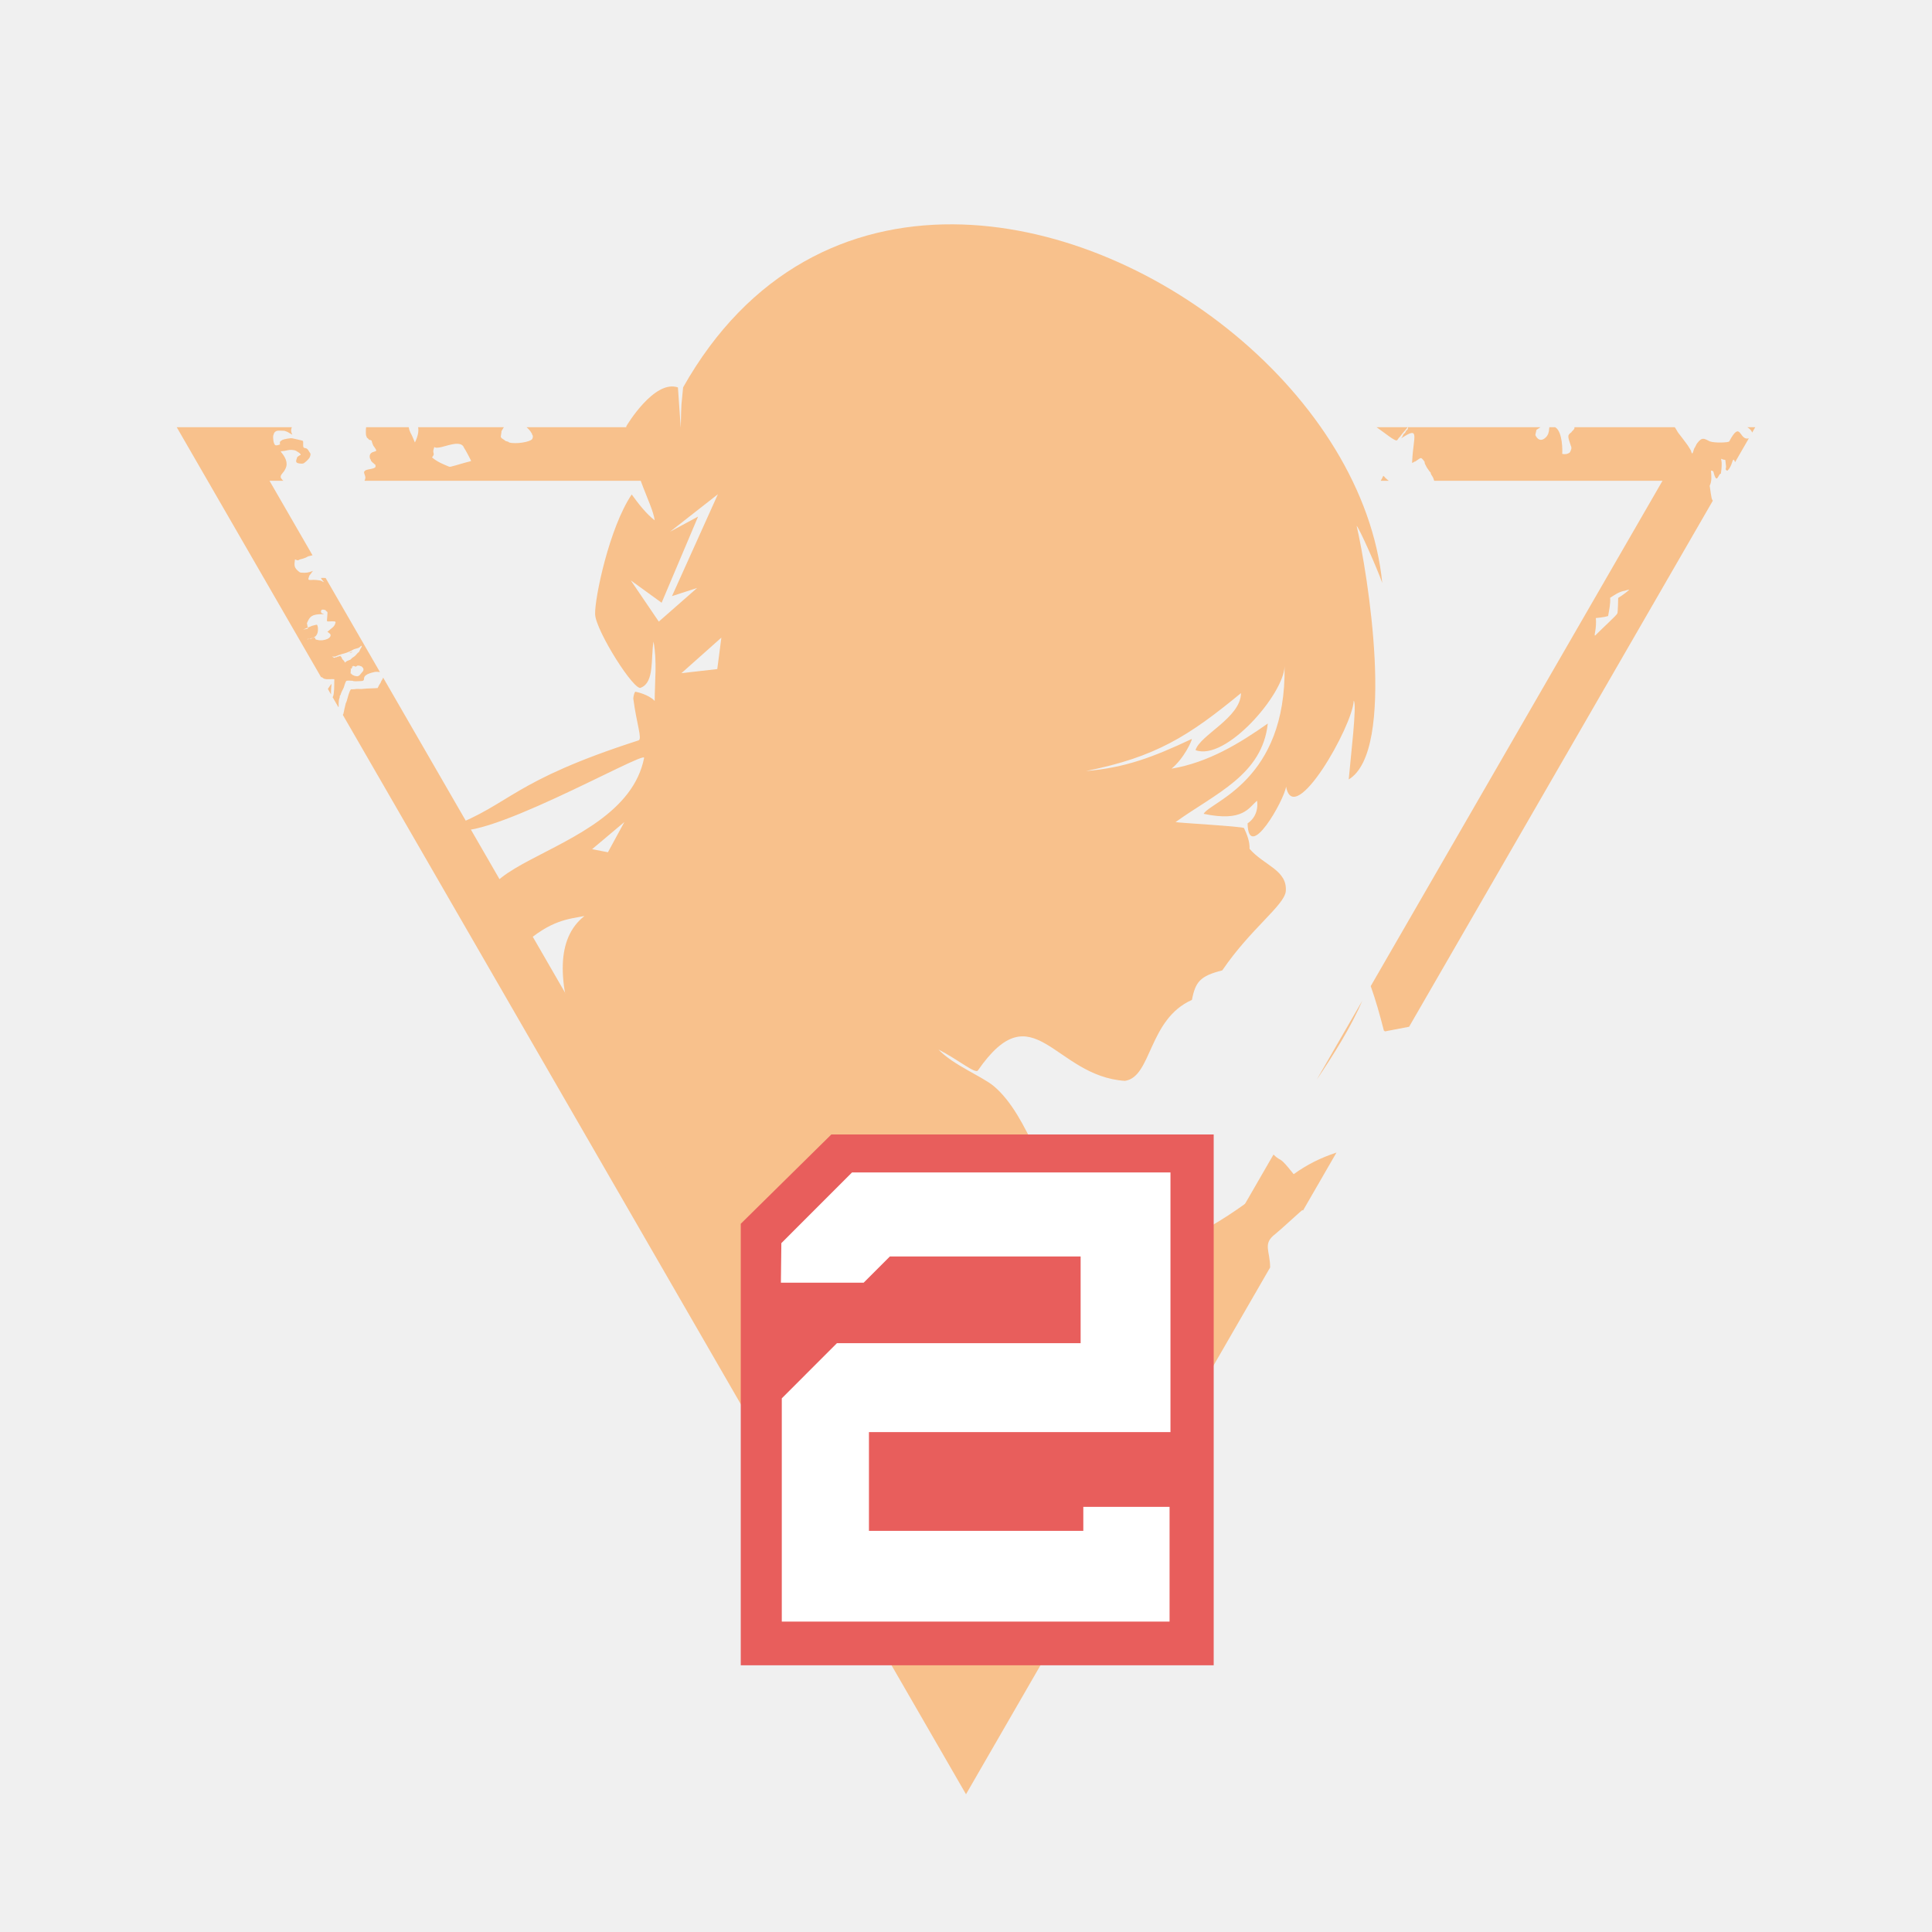
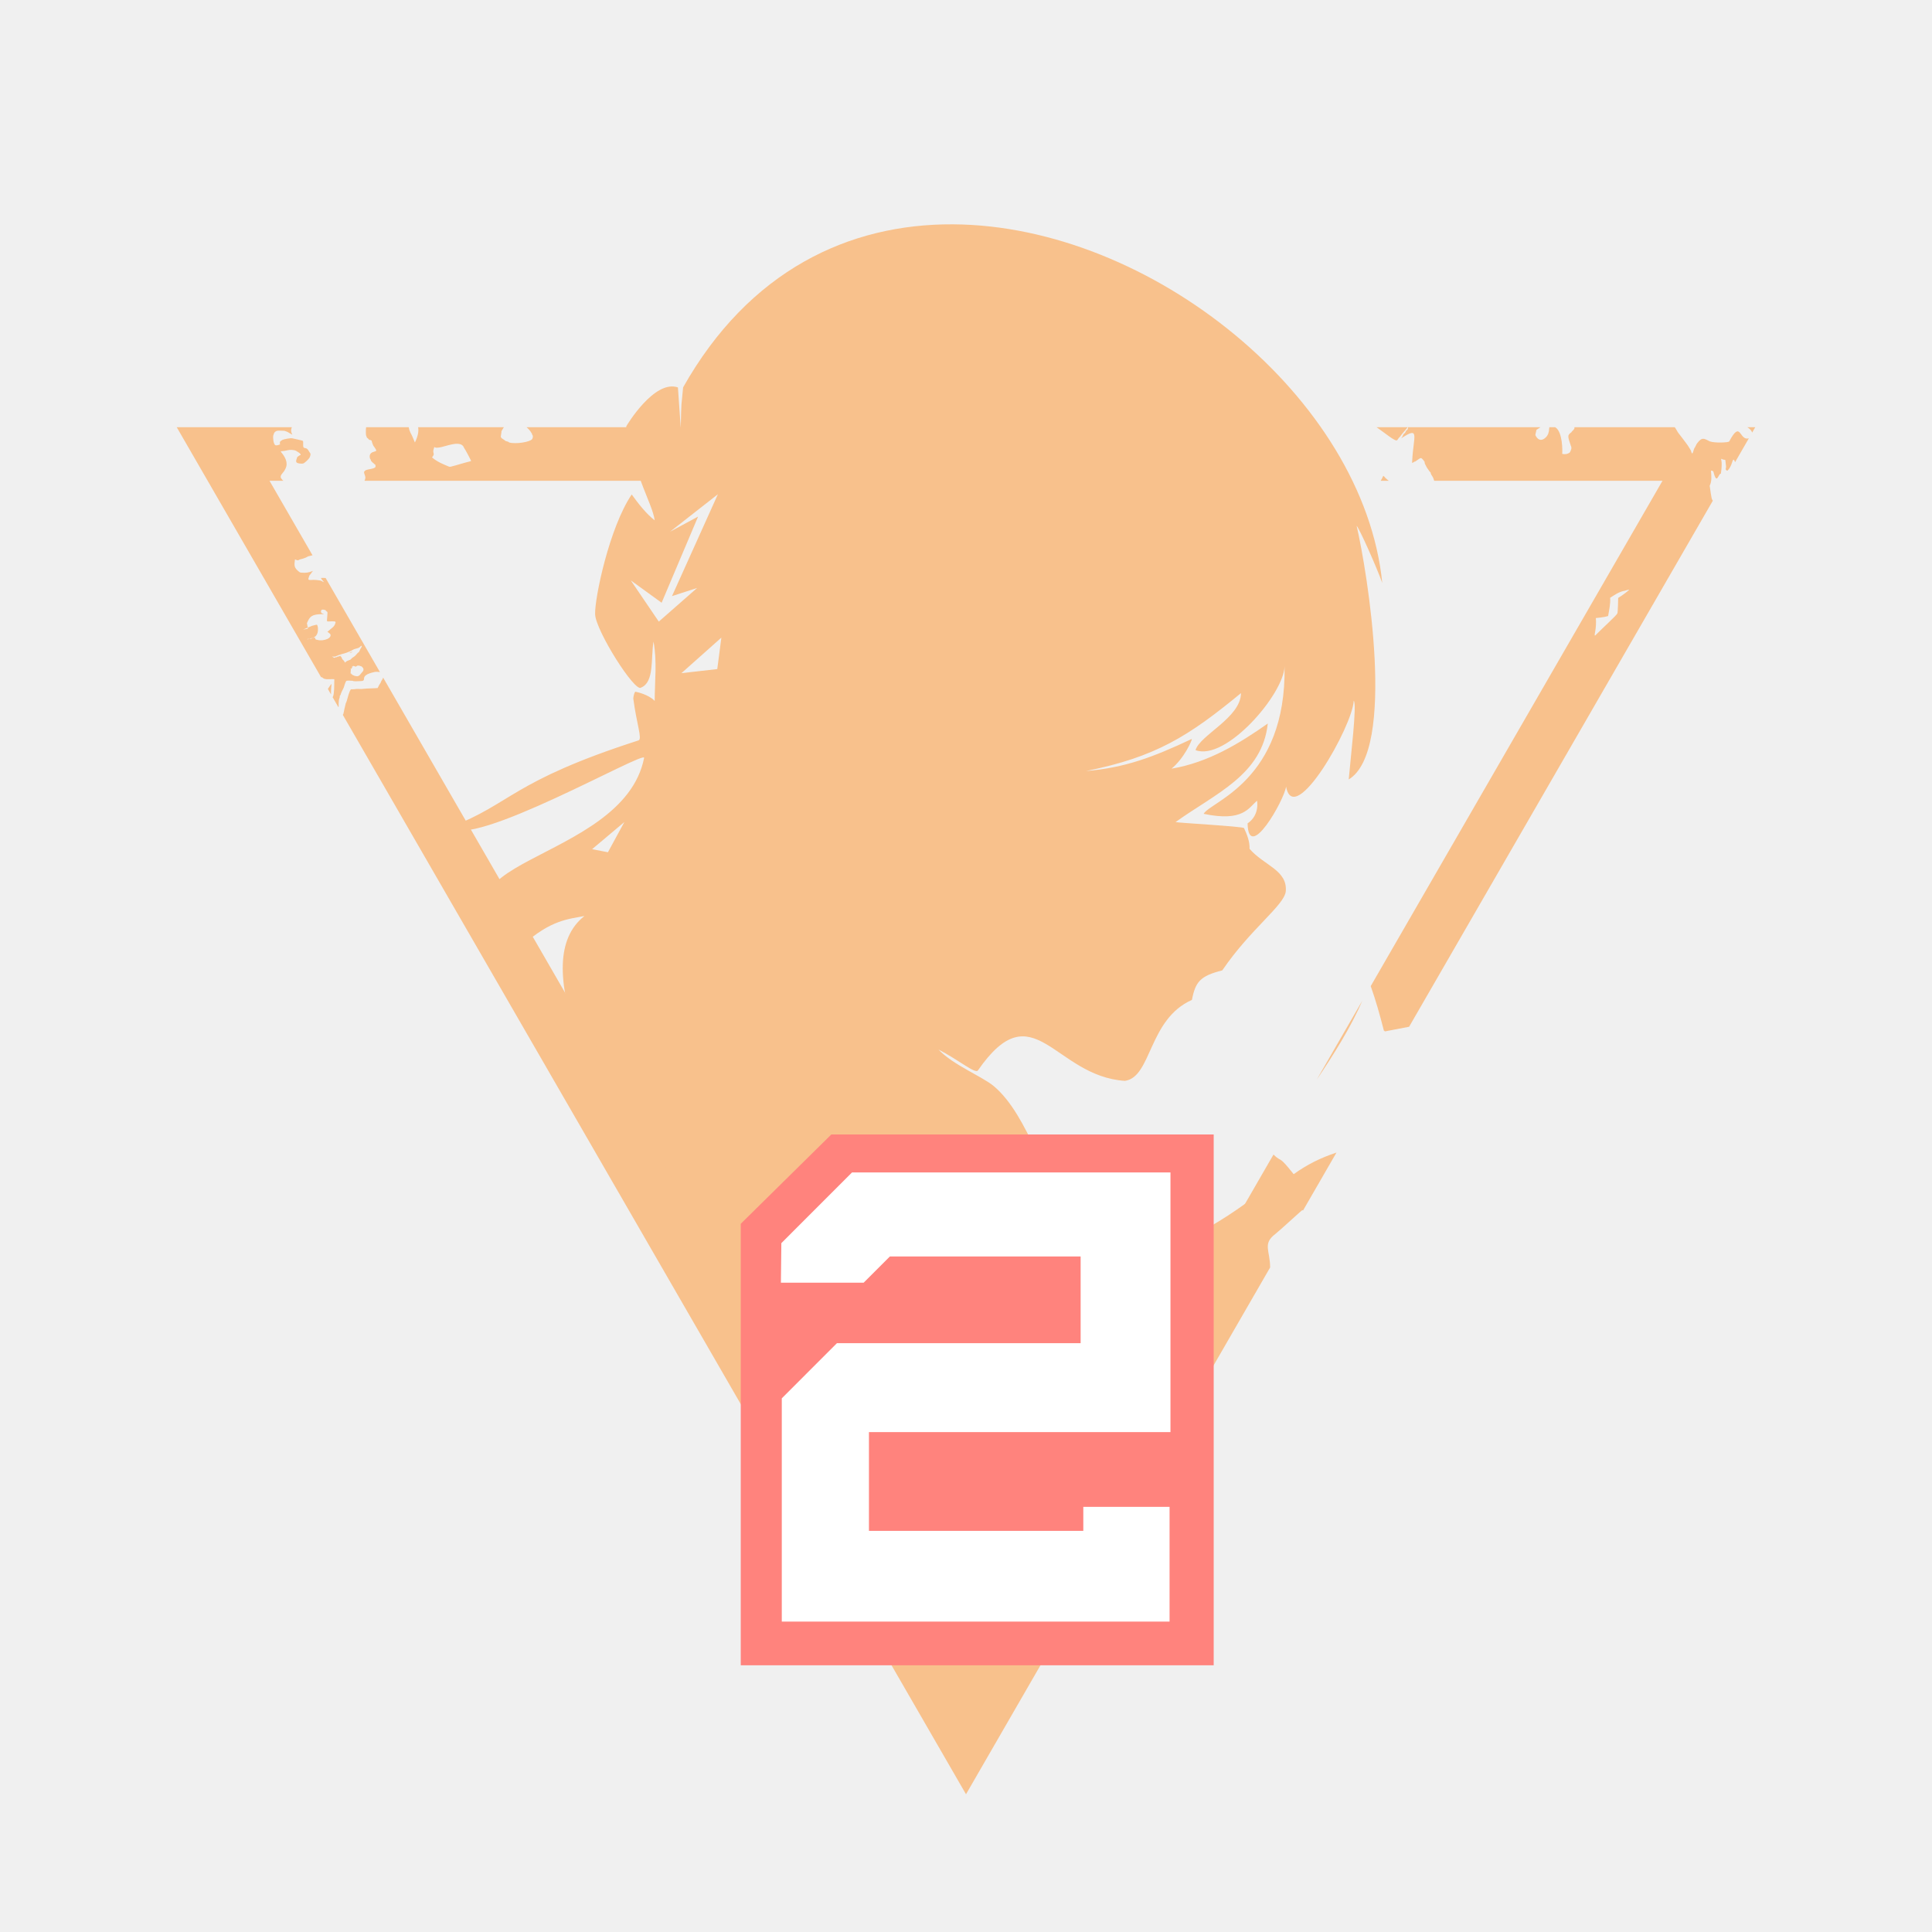
<svg xmlns="http://www.w3.org/2000/svg" viewBox="0 0 192 192" version="1.1" id="svg3" xml:space="preserve">
  <defs id="defs1" />
  <g id="g850" style="display:none">
    <rect class="a" x="20" y="20" width="152" height="152" rx="10" id="rect1" style="opacity:1;fill:none;stroke:#ffffff" />
    <circle class="a" cx="96" cy="96" r="88" id="circle1" style="opacity:1;fill:none;stroke:#ffffff" />
    <circle class="a" cx="96" cy="96" r="36.5" id="circle2" style="opacity:1;fill:none;stroke:#ffffff" />
    <rect class="a" x="32" y="8" width="128" height="176" rx="10" id="rect2" style="opacity:1;fill:none;stroke:#ffffff" />
    <rect class="a" x="8" y="32" width="176" height="128" rx="10" id="rect3" style="opacity:1;fill:none;stroke:#ffffff" />
  </g>
  <path id="path3" style="display:inline;opacity:1;fill:#f8c18c;fill-opacity:1;stroke:none;stroke-width:1;stroke-linecap:butt;stroke-linejoin:miter;stroke-dasharray:none;paint-order:stroke markers fill" d="m 94.699,22.293 c -10.323,-0.057 -20.253,4.579 -26.812,16.203 -0.184,2.114 -0.167,0.946 -0.234,4.035 -0.272,-4.007 -0.005,-0.028 -0.281,-4.029 -2.329,-0.812 -5.073,3.741 -5.143,3.881 0.93,5.291 2.6,7.64 2.834,9.328 -0.874,-0.676 -1.64,-1.689 -2.285,-2.572 -2.23,3.312 -3.679,10.272 -3.637,11.893 0.042,1.621 3.996,7.873 4.574,7.295 1.328,-0.532 0.951,-2.902 1.23,-4.57 0.371,1.973 0.119,3.975 0.117,5.902 -0.36,-0.413 -1.219,-0.786 -1.93,-0.918 -0.14,0.149 -0.202,0.635 -0.195,0.684 0.328,2.536 0.914,4.027 0.518,4.154 -12.658,4.082 -12.621,6.304 -18.693,8.611 1.927,2.338 19.41,-7.69 19.248,-6.869 -2.103,10.667 -24.145,10.203 -12.055,18.594 2.817,-2.521 4.548,-2.57 6.125,-2.883 -11.235,8.851 24.403,51.455 38.982,78.996 3.176,6 19.117,-33.779 28.677,-51.888 -21.181,16.486 -19.959,-4.255 -26.961,-10.188 -1.137,-0.964 -4.059,-2.107 -5.511,-3.65 1.962,1.008 3.664,2.444 3.914,2.082 5.524,-7.98 7.55,0.564 14.611,1.031 2.68,-0.379 2.316,-6.121 6.66,-8.045 0.35,-1.802 0.814,-2.377 3.018,-2.936 2.806,-4.13 6.191,-6.483 6.309,-7.865 0.178,-2.098 -2.193,-2.574 -3.6,-4.215 0.029,-0.743 -0.264,-1.444 -0.549,-2.061 -0.167,-0.167 -6.74,-0.531 -6.805,-0.596 3.958,-2.842 8.62,-4.68 9.166,-9.795 -2.754,1.94 -5.894,3.873 -9.564,4.488 1.257,-1.04 2.034,-2.804 2.018,-2.947 v -0.002 -0.002 h -0.002 v -0.002 h -0.002 -0.002 -0.002 -0.002 c -3.853,1.817 -6.641,2.863 -10.51,3.188 6.952,-1.397 10.199,-3.462 15.402,-7.744 -0.013,2.444 -4.092,4.172 -4.514,5.666 2.999,1.136 8.776,-5.56 8.846,-8.334 0.189,11.387 -7.367,13.433 -8.043,14.664 3.949,0.832 4.478,-0.621 5.312,-1.303 0.211,1.597 -0.945,2.248 -0.945,2.248 0.077,3.96 3.634,-2.273 3.826,-3.65 0.782,4.223 6.612,-5.988 6.723,-8.535 0.343,0.277 -0.305,5.602 -0.498,7.822 4.756,-2.856 1.85,-20.649 0.785,-25.209 0.284,0.284 2.009,4.158 2.549,5.686 C 135.541,39.613 114.406,22.402 94.699,22.293 Z m -23.355,26.824 -4.562,10.125 2.5,-0.812 -3.812,3.344 -2.781,-4.094 3.062,2.219 3.625,-8.562 -2.781,1.5 z m 0.344,14.25 -0.406,3.125 -3.562,0.406 z m -9.639,18.326 -1.635,3.004 -1.57,-0.309 z" />
  <path id="path2" style="baseline-shift:baseline;display:inline;overflow:visible;opacity:1;vector-effect:none;fill:#f8c18c;paint-order:stroke markers fill;enable-background:accumulate;stop-color:#000000;stop-opacity:1" d="M 9.634 43.825 L 25.482 71.272 C 25.478 71.238 25.477 71.212 25.48 71.201 L 25.48 71.199 L 25.482 71.199 L 25.482 71.197 L 25.484 71.197 L 25.484 71.195 L 25.486 71.195 L 25.488 71.195 L 25.49 71.195 C 25.533 71.2 25.668 71.323 25.688 71.335 C 25.812 71.409 25.925 71.418 26.067 71.438 C 26.14 71.448 26.825 71.416 26.89 71.436 L 26.892 71.436 L 26.894 71.438 L 26.897 71.44 L 26.897 71.442 C 26.91 71.485 26.894 71.7 26.894 71.714 C 26.894 72.053 26.896 73.055 26.757 73.333 C 26.744 73.359 26.73 73.383 26.714 73.406 L 27.34 74.492 C 27.341 74.485 27.341 74.478 27.342 74.47 L 27.345 74.468 L 27.347 74.468 L 27.349 74.468 L 27.351 74.468 L 27.353 74.468 L 27.355 74.468 L 27.357 74.47 C 27.358 74.471 27.363 74.472 27.364 74.472 L 27.366 74.472 L 27.368 74.472 L 27.37 74.472 L 27.373 74.472 L 27.375 74.472 L 27.377 74.47 C 27.378 74.469 27.377 74.076 27.377 74.057 C 27.377 73.879 27.408 73.615 27.48 73.471 C 27.513 73.405 27.481 73.298 27.515 73.23 C 27.529 73.201 27.569 73.19 27.584 73.161 C 27.602 73.124 27.605 73.063 27.618 73.023 C 27.653 72.92 27.715 72.815 27.756 72.713 C 27.8 72.602 27.894 72.471 27.928 72.368 C 27.966 72.255 28.123 71.668 28.238 71.61 C 28.304 71.577 28.833 71.603 28.893 71.61 C 28.929 71.615 28.96 71.639 28.996 71.645 C 29.227 71.683 29.485 71.645 29.72 71.645 C 30.699 71.645 29.391 71.071 31.305 70.646 C 31.452 70.613 31.709 70.625 31.899 70.654 L 25.945 60.341 C 25.927 60.342 25.911 60.343 25.895 60.343 C 25.821 60.343 25.501 60.323 25.452 60.341 L 25.449 60.341 L 25.449 60.343 L 25.447 60.343 L 25.445 60.345 L 25.445 60.347 L 25.445 60.35 C 25.445 60.35 25.443 60.353 25.443 60.354 C 25.447 60.424 25.667 60.69 25.762 60.793 L 25.76 60.793 L 25.757 60.791 C 25.725 60.775 25.686 60.773 25.654 60.757 C 25.546 60.703 25.473 60.64 25.344 60.619 C 25.113 60.58 24.854 60.55 24.62 60.55 C 24.508 60.55 24.16 60.606 24.069 60.515 L 24.067 60.513 C 24.036 60.468 24.097 60.298 24.103 60.274 C 24.157 60.06 24.203 60.022 24.345 59.861 C 24.42 59.774 24.466 59.661 24.551 59.585 C 24.561 59.576 24.571 59.567 24.582 59.559 C 24.075 59.763 23.808 59.807 23.242 59.757 C 23.18 59.752 23.119 59.726 23.07 59.688 C 22.479 59.237 22.492 59.004 22.587 58.31 C 23.055 58.511 22.873 58.356 23.276 58.276 C 23.454 58.24 23.622 58.172 23.793 58.103 C 23.885 58.067 23.974 57.989 24.069 57.966 C 24.207 57.931 24.356 57.888 24.51 57.856 L 19.799 49.694 L 21.334 49.694 C 21.268 49.658 21.226 49.624 21.209 49.593 C 21.197 49.57 21.09 49.449 21.071 49.42 C 20.886 49.142 21.248 48.862 21.381 48.662 C 21.442 48.572 21.506 48.448 21.554 48.352 C 21.868 47.724 21.505 47.074 21.106 46.595 C 21.061 46.57 21.06 46.503 21.037 46.457 C 21.238 46.457 21.657 46.388 21.76 46.354 C 21.963 46.284 22.488 46.28 22.725 46.423 C 22.859 46.503 23.168 46.682 23.208 46.802 C 23.217 46.83 23.212 46.851 23.201 46.864 C 23.18 46.885 23.136 46.889 23.104 46.905 C 23.063 46.925 22.853 47.068 22.829 47.11 L 22.829 47.112 C 22.84 47.201 22.573 47.604 22.829 47.732 C 22.947 47.791 23.342 47.848 23.483 47.801 C 23.674 47.737 24.06 47.349 24.172 47.181 C 24.233 47.09 24.331 46.808 24.276 46.698 C 24.246 46.639 24.16 46.536 24.138 46.491 C 23.863 45.941 23.626 46.225 23.518 46.009 C 23.44 45.853 23.538 45.409 23.449 45.32 C 23.406 45.277 22.342 45.054 22.312 45.044 C 22.136 44.986 21.377 45.132 21.209 45.217 C 21.139 45.252 21.068 45.321 21.002 45.354 C 20.987 45.362 20.975 45.369 20.97 45.374 L 20.97 45.376 L 20.968 45.378 L 20.968 45.38 L 20.968 45.382 L 20.968 45.385 L 20.968 45.387 C 20.97 45.394 20.974 45.405 20.968 45.423 C 20.96 45.448 20.942 45.468 20.933 45.492 C 20.918 45.54 20.964 45.69 20.936 45.731 L 20.933 45.733 L 20.931 45.736 L 20.929 45.738 L 20.927 45.738 L 20.925 45.738 L 20.923 45.738 L 20.921 45.738 C 20.907 45.738 20.885 45.731 20.871 45.731 L 20.869 45.731 L 20.867 45.733 L 20.865 45.733 C 20.789 45.771 20.72 45.802 20.623 45.802 C 20.577 45.802 20.49 45.822 20.451 45.802 C 20.227 45.69 20.161 44.981 20.21 44.734 C 20.229 44.638 20.311 44.426 20.382 44.355 C 20.445 44.292 20.527 44.249 20.623 44.217 C 20.702 44.191 21.356 44.205 21.416 44.217 C 21.537 44.242 21.682 44.299 21.795 44.355 C 21.831 44.373 22.229 44.624 22.303 44.635 L 22.305 44.635 L 22.307 44.635 L 22.31 44.635 L 22.312 44.633 L 22.312 44.631 L 22.312 44.629 L 22.312 44.626 L 22.31 44.624 L 22.31 44.622 L 22.307 44.62 L 22.305 44.618 L 22.303 44.616 C 22.298 44.612 22.289 44.607 22.284 44.603 L 22.282 44.601 L 22.279 44.598 L 22.277 44.598 L 22.277 44.596 C 22.137 44.316 22.138 44.058 22.247 43.825 L 9.634 43.825 z M 30.394 43.825 C 30.389 43.852 30.382 43.88 30.375 43.907 C 30.349 43.996 30.352 44.587 30.375 44.7 C 30.384 44.746 30.472 44.967 30.478 44.975 C 30.502 45.009 30.552 45.015 30.581 45.044 C 30.624 45.087 30.686 45.194 30.754 45.217 C 30.826 45.183 30.931 45.27 30.958 45.285 L 30.96 45.285 L 30.963 45.288 L 30.965 45.288 L 30.967 45.288 L 30.969 45.288 L 30.971 45.288 L 30.973 45.288 L 30.975 45.288 C 30.976 45.287 30.981 45.284 30.982 45.283 L 30.984 45.283 L 30.986 45.283 L 30.988 45.283 L 30.991 45.283 L 30.993 45.283 L 30.995 45.285 L 30.997 45.288 L 30.999 45.29 L 30.999 45.292 L 30.999 45.294 L 31.001 45.296 L 31.001 45.298 C 31.002 45.312 30.995 45.333 30.995 45.348 L 30.995 45.35 L 30.995 45.352 L 30.995 45.354 C 31.051 45.523 31.087 45.676 31.167 45.837 C 31.205 45.913 31.57 46.33 31.477 46.423 C 31.447 46.453 31.248 46.514 31.202 46.526 C 30.896 46.602 30.726 46.835 30.788 47.146 C 30.786 47.247 30.858 47.31 30.891 47.387 C 30.928 47.632 31.193 47.735 31.339 47.904 L 31.342 47.904 L 31.344 47.906 L 31.346 47.906 L 31.348 47.904 C 31.353 47.904 31.361 47.903 31.365 47.902 L 31.367 47.902 L 31.37 47.902 L 31.372 47.902 L 31.374 47.904 C 31.408 47.938 31.436 48.124 31.408 48.18 C 31.278 48.441 30.353 48.395 30.237 48.628 C 30.222 48.657 30.178 48.666 30.168 48.697 C 30.119 48.842 30.307 49.177 30.306 49.317 C 30.304 49.456 30.27 49.581 30.209 49.694 L 137.501 49.694 C 135.788 48.323 133.789 45.43 133.312 43.825 L 47.967 43.825 C 48.221 44.044 48.413 44.279 48.499 44.45 C 48.512 44.476 48.533 44.497 48.546 44.523 C 48.569 44.569 48.573 44.624 48.596 44.67 C 48.609 44.696 48.636 44.715 48.645 44.743 C 48.681 44.849 48.638 45.044 48.572 45.133 C 48.332 45.452 46.779 45.699 46.061 45.497 C 46.024 45.48 46 45.441 45.964 45.423 C 45.87 45.376 45.747 45.37 45.648 45.326 C 45.486 45.125 45.043 45.059 45.161 44.717 C 45.161 44.608 45.196 44.533 45.208 44.424 C 45.212 44.392 45.204 44.359 45.208 44.327 C 45.225 44.192 45.227 44.266 45.281 44.157 C 45.344 44.032 45.41 43.922 45.48 43.825 L 36.081 43.825 C 36.159 44.214 36.092 44.771 35.73 45.497 C 35.534 45.038 35.425 44.735 35.231 44.4 C 35.13 44.179 35.076 43.988 35.056 43.825 L 30.394 43.825 z M 141.108 43.825 C 142.014 44.45 143.173 45.436 143.358 45.251 L 143.36 45.249 L 143.36 45.247 L 143.36 45.245 L 143.36 45.242 L 143.36 45.24 L 143.36 45.238 L 143.358 45.236 C 143.358 45.235 143.357 45.233 143.356 45.232 L 143.356 45.229 L 143.356 45.227 L 143.356 45.225 L 143.356 45.223 L 143.356 45.221 L 143.356 45.219 L 143.358 45.217 L 143.36 45.214 L 143.363 45.214 L 143.365 45.214 C 143.37 45.215 143.379 45.216 143.384 45.217 L 143.386 45.219 L 143.388 45.219 L 143.391 45.217 L 143.393 45.217 L 143.395 45.217 L 143.395 45.214 C 143.425 45.186 143.511 45.039 143.531 45.01 C 143.566 44.957 143.633 44.925 143.668 44.872 C 143.915 44.503 144.246 44.181 144.521 43.825 L 141.108 43.825 z M 144.558 43.825 C 144.551 43.888 144.545 43.95 144.53 44.011 C 144.505 44.109 144.372 44.153 144.323 44.252 C 144.308 44.281 144.246 44.422 144.224 44.454 L 144.222 44.456 L 144.22 44.458 C 144.197 44.481 144.109 44.507 144.082 44.562 C 143.981 44.708 143.924 44.933 143.791 45.055 C 145.904 43.654 145.14 44.81 145.012 47.491 C 145.012 47.536 144.987 47.695 145.01 47.73 L 145.012 47.732 C 145.015 47.735 145.02 47.74 145.023 47.743 L 145.025 47.745 L 145.027 47.745 C 145.028 47.745 145.033 47.747 145.034 47.747 L 145.036 47.747 L 145.038 47.747 L 145.04 47.745 L 145.042 47.745 L 145.042 47.743 L 145.045 47.743 L 145.045 47.741 C 145.049 47.726 145.046 47.698 145.047 47.697 C 145.067 47.687 145.094 47.705 145.116 47.697 C 145.17 47.679 145.2 47.615 145.253 47.594 C 145.275 47.586 145.301 47.603 145.322 47.594 C 146.011 47.158 145.912 47.047 146.287 47.491 C 146.308 47.553 146.317 47.581 146.322 47.59 L 146.324 47.592 C 146.324 47.586 146.321 47.564 146.322 47.553 L 146.322 47.551 L 146.322 47.549 L 146.324 47.547 L 146.326 47.547 L 146.328 47.547 L 146.328 47.549 C 146.333 47.555 146.344 47.569 146.356 47.594 C 146.388 47.659 146.369 47.736 146.39 47.801 C 146.402 47.834 146.572 48.176 146.597 48.214 C 146.697 48.363 146.799 48.518 146.907 48.662 C 146.975 48.753 146.997 48.714 147.045 48.835 C 147.054 48.856 147.045 48.88 147.045 48.903 C 147.068 48.949 147.091 48.995 147.114 49.041 C 147.219 49.216 147.291 49.295 147.355 49.489 C 147.365 49.518 147.391 49.599 147.42 49.694 L 172.438 49.694 L 140.466 105.068 C 141.023 106.634 141.461 108.209 141.877 109.823 C 141.9 109.917 141.913 109.959 141.922 109.974 L 141.924 109.976 L 141.926 109.978 L 141.928 109.978 L 141.928 109.98 L 141.93 109.98 L 141.93 109.978 L 141.933 109.978 L 141.935 109.976 C 141.937 109.973 141.941 109.966 141.943 109.963 L 141.946 109.961 L 141.948 109.959 L 141.95 109.956 L 141.952 109.956 L 141.954 109.954 L 141.956 109.954 L 141.958 109.954 L 141.961 109.956 L 141.963 109.956 L 141.965 109.956 L 141.967 109.959 L 141.969 109.961 C 141.98 109.97 141.995 109.99 142.014 110.03 C 143.666 109.712 144.332 109.587 144.672 109.521 L 177.955 51.873 C 177.948 51.867 177.942 51.859 177.936 51.849 C 177.767 51.608 177.796 51.328 177.729 51.074 C 177.696 50.788 177.649 50.527 177.608 50.247 C 177.864 49.709 177.796 49.163 177.746 48.593 L 177.748 48.593 L 177.748 48.591 L 177.75 48.591 L 177.753 48.589 L 177.755 48.589 C 177.791 48.579 177.907 48.6 177.933 48.611 L 177.936 48.611 C 177.972 48.638 177.997 48.677 178.022 48.714 C 178.408 50.258 178.556 48.86 178.832 48.921 C 179.035 47.599 178.832 47.378 178.868 47.299 L 178.868 47.297 L 178.87 47.295 C 178.873 47.291 178.878 47.287 178.883 47.284 C 179.167 47.424 179.27 47.384 179.31 47.405 L 179.312 47.405 L 179.314 47.407 C 179.344 47.444 179.326 47.58 179.4 48.094 C 179.396 48.13 179.395 48.154 179.396 48.163 L 179.398 48.163 L 179.4 48.163 L 179.402 48.16 C 179.404 48.158 179.407 48.153 179.409 48.15 L 179.409 48.148 L 179.411 48.148 C 179.411 48.155 179.405 48.192 179.383 48.3 C 179.377 48.332 179.348 48.412 179.363 48.451 L 179.363 48.453 L 179.366 48.455 C 179.391 48.493 179.443 48.554 179.486 48.576 C 179.504 48.585 179.552 48.576 179.572 48.576 C 180.023 48.124 180.081 47.453 180.199 47.385 L 180.201 47.383 L 180.203 47.381 L 180.205 47.381 L 180.208 47.381 L 180.21 47.381 L 180.212 47.381 C 180.213 47.381 180.217 47.381 180.218 47.381 C 180.221 47.381 180.227 47.382 180.229 47.383 C 180.239 47.387 180.251 47.394 180.261 47.405 C 180.329 47.472 180.363 47.567 180.389 47.661 L 181.885 45.068 C 181.881 45.063 181.877 45.056 181.872 45.051 L 181.87 45.049 L 181.868 45.049 L 181.868 45.046 L 181.866 45.046 L 181.866 45.044 L 181.864 45.044 C 180.829 45.326 181.042 42.953 179.745 45.389 L 179.742 45.391 C 179.621 45.505 178.184 45.579 177.608 45.372 C 176.912 45.003 176.754 44.94 176.264 45.544 C 176.146 45.692 176.081 45.877 175.989 46.044 C 175.871 46.125 175.806 46.627 175.711 46.685 L 175.709 46.687 L 175.707 46.69 L 175.705 46.69 L 175.702 46.692 L 175.7 46.692 L 175.698 46.692 C 175.696 46.692 175.69 46.692 175.687 46.692 C 175.685 46.691 175.679 46.689 175.677 46.687 C 175.639 46.663 175.593 46.563 175.541 46.354 C 175.43 46.167 175.317 45.982 175.196 45.802 C 175.116 45.683 174.343 44.653 174.18 44.458 C 174.089 44.349 173.889 43.953 173.797 43.845 C 173.791 43.839 173.784 43.831 173.779 43.825 L 162.773 43.825 C 162.817 43.937 162.814 44.009 162.499 44.303 C 162.485 44.325 162.481 44.353 162.465 44.372 C 162.451 44.388 162.429 44.394 162.413 44.407 C 162.026 44.716 162.025 44.761 162.396 45.871 C 162.429 45.972 162.434 45.905 162.447 46.009 C 162.454 46.058 162.457 46.149 162.447 46.199 C 162.431 46.279 162.316 46.553 162.258 46.612 C 162.218 46.652 162.021 46.736 161.965 46.75 C 161.868 46.774 161.608 46.795 161.517 46.75 L 161.515 46.75 L 161.513 46.748 L 161.511 46.748 L 161.508 46.748 C 161.493 46.747 161.469 46.754 161.455 46.752 L 161.452 46.752 L 161.45 46.75 L 161.448 46.75 C 161.48 46.473 161.514 44.327 160.686 43.825 L 160.042 43.825 C 160.018 43.919 160.024 44.021 160.001 44.114 C 159.993 44.146 160.009 44.185 160.001 44.217 C 159.949 44.372 159.941 44.544 159.846 44.682 C 159.805 44.818 159.046 45.769 158.519 44.717 C 158.492 44.662 158.52 44.585 158.629 44.112 L 159.066 43.825 L 144.558 43.825 z M 181.739 43.825 C 182.005 43.996 182.19 44.19 182.266 44.409 L 182.602 43.825 L 181.739 43.825 z M 40.397 45.639 C 40.673 45.647 40.904 45.728 41.043 45.936 C 41.073 45.981 41.085 46.038 41.116 46.082 C 41.309 46.352 41.913 47.528 41.896 47.545 L 41.894 47.545 L 41.892 47.545 C 41.87 47.548 41.801 47.543 41.797 47.545 L 41.795 47.547 L 41.793 47.547 C 41.792 47.548 41.789 47.552 41.788 47.553 C 41.787 47.556 41.782 47.562 41.78 47.564 L 41.778 47.566 L 41.775 47.568 L 41.773 47.568 C 41.059 47.735 40.335 47.985 39.654 48.152 C 39.598 48.163 39.541 48.152 39.484 48.152 C 38.898 47.908 38.153 47.619 37.608 47.129 C 38.025 46.642 37.575 46.733 37.826 46.106 C 37.838 46.075 37.828 46.033 37.852 46.009 L 37.854 46.007 L 37.856 46.005 L 37.858 46.005 L 37.86 46.003 L 37.862 46.003 L 37.865 46.003 C 37.866 46.003 37.87 46.002 37.871 46.003 C 37.888 46.006 37.908 46.021 37.918 46.028 C 37.919 46.029 37.924 46.032 37.925 46.033 C 38.335 46.238 39.57 45.613 40.397 45.639 z M 141.842 49.145 C 141.772 49.292 141.688 49.497 141.56 49.694 L 142.445 49.694 C 142.308 49.595 142.176 49.482 142.049 49.351 C 141.971 49.257 141.942 49.211 141.842 49.145 z M 168.759 61.629 C 168.768 61.629 168.776 61.629 168.781 61.631 L 168.783 61.633 L 168.785 61.633 L 168.787 61.635 C 168.805 61.653 168.072 62.246 167.581 62.531 C 167.588 62.65 167.549 64.066 167.495 64.219 C 167.425 64.433 165.868 65.827 165.083 66.631 C 165.065 66.643 165.049 66.648 165.038 66.649 C 165.038 66.649 165.035 66.649 165.034 66.649 L 165.032 66.649 L 165.029 66.646 L 165.027 66.646 L 165.025 66.644 L 165.023 66.642 L 165.021 66.642 C 165.02 66.641 165.017 66.637 165.017 66.636 C 164.96 66.525 165.226 65.811 165.135 64.736 C 165.149 64.722 165.968 64.681 166.479 64.512 C 166.588 63.857 166.751 63.184 166.703 62.514 C 167.182 62.207 167.694 61.831 168.339 61.739 C 168.361 61.73 168.66 61.629 168.759 61.629 z M 25.62 63.81 C 25.714 63.804 25.827 63.83 25.895 63.858 C 25.938 63.875 25.957 63.882 25.964 63.886 L 25.966 63.888 L 25.966 63.89 L 25.966 63.892 L 25.964 63.892 L 25.962 63.892 L 25.962 63.894 L 25.96 63.896 L 25.958 63.899 L 25.958 63.901 L 25.958 63.903 L 25.958 63.905 C 25.96 63.915 25.972 63.934 25.999 63.961 C 26.039 64.002 26.105 64.017 26.136 64.064 C 26.184 64.135 26.102 64.753 26.102 64.857 C 26.102 64.898 26.071 65.069 26.134 65.096 L 26.136 65.098 C 26.273 65.144 26.959 65.02 27.032 65.167 C 27.058 65.219 27.012 65.282 26.998 65.339 C 26.902 65.721 26.501 65.905 26.24 66.166 C 26.192 66.214 26.138 66.23 26.108 66.235 C 26.186 66.239 26.254 66.318 26.309 66.373 C 26.351 66.415 26.413 66.427 26.447 66.476 C 26.603 66.712 26.338 66.941 26.136 67.028 C 25.817 67.165 25.407 67.228 25.068 67.131 C 25.012 67.115 24.948 67.123 24.896 67.097 C 24.765 67.031 24.818 66.936 24.797 66.896 L 24.795 66.894 L 24.795 66.892 L 24.793 66.89 L 24.79 66.888 L 24.788 66.888 L 24.786 66.886 C 24.756 66.877 24.67 66.887 24.582 66.903 C 24.454 66.969 24.316 67.017 24.177 67.026 C 24.224 67.013 24.262 66.971 24.31 66.959 C 24.34 66.951 24.465 66.923 24.582 66.903 C 24.63 66.878 24.679 66.849 24.724 66.821 C 25.072 66.603 25.138 66.172 25.103 65.787 C 25.097 65.726 25.06 65.526 24.999 65.477 C 24.972 65.456 24.93 65.47 24.896 65.477 C 24.757 65.505 24.62 65.546 24.482 65.58 L 24.004 65.779 C 24.014 65.822 24.017 65.868 24.002 65.888 L 24 65.891 L 23.998 65.893 C 23.939 65.942 23.583 65.969 23.483 65.994 L 24.004 65.779 C 23.992 65.723 23.97 65.667 23.966 65.649 C 23.938 65.539 23.924 65.414 23.897 65.305 C 24.214 64.565 24.4 64.321 25.585 64.306 L 25.757 64.306 C 25.717 64.28 25.671 64.242 25.654 64.237 C 25.632 64.229 25.607 64.244 25.585 64.237 C 25.523 64.216 25.486 64.151 25.447 64.099 C 25.42 64.062 25.447 64.007 25.447 63.961 C 25.447 63.857 25.525 63.817 25.62 63.81 z M 24.002 67.023 C 24.047 67.022 24.112 67.028 24.138 67.028 C 24.15 67.028 24.162 67.026 24.175 67.026 L 24.175 67.028 L 24.172 67.028 C 24.093 67.044 24.015 67.059 23.933 67.062 L 23.935 67.06 C 23.943 67.053 23.95 67.041 23.957 67.034 L 23.959 67.032 L 23.961 67.03 L 23.963 67.03 L 23.966 67.028 C 23.974 67.025 23.987 67.024 24.002 67.023 z M 23.897 67.062 C 23.907 67.062 23.919 67.063 23.929 67.062 L 23.927 67.064 C 23.917 67.066 23.901 67.063 23.897 67.062 z M 29.86 67.775 L 29.862 67.775 C 29.864 67.775 29.871 67.775 29.873 67.775 C 29.874 67.775 29.878 67.777 29.879 67.777 C 29.88 67.778 29.885 67.781 29.886 67.781 C 29.887 67.782 29.891 67.785 29.892 67.786 C 29.96 67.853 29.761 68.119 29.754 68.13 C 29.694 68.236 29.659 68.382 29.582 68.475 C 29.556 68.507 29.508 68.514 29.479 68.544 C 29.372 68.651 29.286 68.785 29.169 68.888 C 29.055 68.988 28.934 69.035 28.824 69.13 C 28.762 69.182 28.724 69.265 28.652 69.302 C 28.522 69.367 28.353 69.398 28.238 69.474 C 28.211 69.492 28.196 69.525 28.169 69.543 L 28.167 69.543 L 28.167 69.545 L 28.165 69.545 L 28.163 69.545 L 28.161 69.545 L 28.159 69.545 L 28.156 69.545 C 28.153 69.544 28.147 69.542 28.144 69.541 L 28.141 69.541 L 28.139 69.541 L 28.137 69.543 L 28.135 69.543 L 28.133 69.545 L 28.131 69.545 C 28.111 69.56 28.097 69.595 28.079 69.608 L 28.077 69.61 L 28.075 69.61 L 28.072 69.612 L 28.07 69.612 C 28.069 69.612 28.066 69.612 28.066 69.612 L 28.064 69.612 L 28.062 69.612 L 28.06 69.61 L 28.057 69.61 L 28.057 69.608 L 28.055 69.608 L 28.053 69.605 L 28.053 69.603 C 28.028 69.575 28.004 69.484 27.997 69.474 C 27.932 69.376 27.807 69.302 27.756 69.198 C 27.728 69.143 27.715 69.081 27.687 69.026 C 27.658 68.969 27.546 68.945 27.579 68.862 C 27.533 68.881 27.489 68.901 27.446 68.923 C 27.42 68.936 27.176 68.985 27.17 68.992 L 27.168 68.994 L 27.168 68.996 L 27.168 68.998 L 27.168 69 L 27.168 69.002 L 27.168 69.005 L 27.168 69.007 C 27.168 69.008 27.172 69.012 27.172 69.013 L 27.172 69.015 L 27.172 69.018 L 27.172 69.02 L 27.172 69.022 L 27.172 69.024 L 27.17 69.026 L 27.168 69.026 L 27.168 69.028 L 27.166 69.028 L 27.166 69.03 C 27.165 69.031 27.16 69.032 27.159 69.033 C 27.131 69.039 27.069 69.016 27.041 69.022 L 27.039 69.022 L 27.037 69.024 L 27.034 69.024 L 27.034 69.026 L 27.032 69.026 L 27.03 69.028 L 27.03 69.03 L 27.03 69.033 L 27.03 69.035 L 27.03 69.037 L 27.03 69.039 L 27.03 69.041 C 27.031 69.042 27.034 69.047 27.034 69.048 L 27.034 69.05 L 27.034 69.052 L 27.034 69.054 L 27.034 69.056 L 27.034 69.058 L 27.032 69.061 L 27.03 69.063 L 27.028 69.063 L 27.026 69.065 L 27.024 69.065 L 27.022 69.065 C 27 69.067 26.959 69.054 26.938 69.056 L 26.935 69.056 L 26.933 69.058 L 26.931 69.058 L 26.929 69.061 L 26.927 69.063 L 26.927 69.065 L 26.925 69.067 L 26.925 69.069 L 26.925 69.071 C 26.925 69.079 26.928 69.091 26.929 69.097 L 26.929 69.099 L 26.929 69.102 L 26.927 69.104 L 26.925 69.104 L 26.922 69.106 L 26.92 69.106 L 26.918 69.106 C 26.913 69.104 26.905 69.1 26.894 69.095 C 26.812 69.054 26.734 69.003 26.653 68.957 C 26.768 68.957 26.883 68.967 26.998 68.957 C 27.023 68.955 27.043 68.933 27.067 68.923 C 27.181 68.875 27.294 68.826 27.411 68.785 C 28.05 68.563 27.848 68.702 28.652 68.371 C 28.785 68.317 28.897 68.219 29.031 68.165 C 29.209 68.092 29.405 68.068 29.582 67.992 C 29.699 67.942 29.795 67.785 29.86 67.775 z M 28.889 68.436 C 28.881 68.436 28.866 68.44 28.858 68.44 C 28.811 68.44 28.724 68.46 28.686 68.475 C 28.634 68.496 28.582 68.524 28.531 68.552 C 28.659 68.534 28.81 68.523 28.893 68.44 L 28.893 68.438 L 28.893 68.436 L 28.891 68.436 L 28.889 68.436 z M 27.745 68.804 C 27.7 68.819 27.657 68.833 27.614 68.85 C 27.624 68.852 27.637 68.857 27.646 68.856 L 27.648 68.856 L 27.65 68.854 L 27.653 68.854 C 27.685 68.838 27.713 68.82 27.745 68.804 z M 29.53 69.946 C 29.58 69.946 29.631 69.948 29.649 69.954 L 29.651 69.956 C 29.729 69.995 29.778 69.999 29.858 70.025 C 29.907 70.042 30.045 70.183 30.064 70.232 C 30.175 70.509 29.971 70.621 29.823 70.818 C 29.737 70.933 29.649 71.048 29.513 71.094 C 29.301 71.164 28.929 71.026 28.79 70.887 C 28.771 70.869 28.773 70.836 28.755 70.818 C 28.754 70.817 28.752 70.815 28.751 70.814 L 28.749 70.811 L 28.747 70.811 L 28.744 70.809 L 28.742 70.809 L 28.74 70.807 L 28.738 70.807 L 28.736 70.807 L 28.734 70.807 L 28.731 70.807 L 28.729 70.807 L 28.729 70.809 L 28.727 70.809 L 28.725 70.811 L 28.725 70.814 L 28.723 70.816 C 28.713 70.832 28.71 70.864 28.708 70.874 L 28.706 70.874 C 28.703 70.863 28.698 70.82 28.686 70.715 C 28.685 70.707 28.707 70.428 28.716 70.314 C 28.681 70.33 28.642 70.345 28.617 70.37 L 28.734 70.243 C 28.729 70.25 28.725 70.259 28.721 70.267 C 28.72 70.268 28.719 70.285 28.716 70.314 C 28.746 70.301 28.774 70.287 28.79 70.267 C 28.824 70.222 28.843 70.161 28.867 70.107 C 28.845 70.128 28.822 70.149 28.8 70.17 L 28.88 70.081 C 28.892 70.058 28.904 70.036 28.921 70.019 C 28.896 70.041 28.864 70.064 28.843 70.068 C 28.842 70.069 28.838 70.068 28.837 70.068 L 28.835 70.068 L 28.833 70.068 L 28.833 70.066 L 28.83 70.066 L 28.828 70.066 L 28.828 70.064 L 28.826 70.064 L 28.826 70.062 L 28.824 70.062 L 28.824 70.06 L 28.822 70.058 L 28.822 70.056 L 28.822 70.053 L 28.822 70.051 L 28.822 70.049 L 28.822 70.047 L 28.822 70.045 L 28.822 70.043 L 28.822 70.04 L 28.824 70.038 L 28.826 70.036 C 28.846 70.019 28.903 70.011 28.94 70 L 28.942 70 C 28.949 69.994 28.956 69.986 28.96 69.982 L 28.962 69.982 L 28.964 69.982 L 28.964 69.984 L 28.964 69.987 L 28.964 69.989 C 29.049 69.952 29.144 70.051 29.238 70.06 C 29.294 70.066 29.366 69.979 29.41 69.956 C 29.428 69.95 29.481 69.946 29.53 69.946 z M 28.88 70.081 C 28.876 70.09 28.871 70.098 28.867 70.107 C 28.904 70.073 28.937 70.037 28.96 69.993 L 28.88 70.081 z M 28.938 70.002 L 28.938 70.004 L 28.94 70.004 L 28.94 70.002 L 28.938 70.002 z M 32.261 71.281 C 32.243 71.299 32.223 71.316 32.201 71.335 C 32.194 71.357 32.208 71.382 32.201 71.404 C 32.178 71.471 32.09 71.544 32.063 71.61 C 31.973 71.835 31.972 71.858 31.822 72.058 C 31.778 72.117 31.682 72.371 31.649 72.403 C 31.636 72.416 31.044 72.437 31.029 72.437 C 30.662 72.437 30.291 72.473 29.927 72.506 C 29.722 72.525 29.511 72.484 29.306 72.506 C 29.187 72.52 29.085 72.541 28.962 72.541 C 28.924 72.541 28.753 72.531 28.725 72.539 L 28.723 72.539 L 28.723 72.541 L 28.721 72.541 C 28.665 72.615 28.616 72.696 28.583 72.782 C 28.399 73.254 28.422 73.311 28.273 73.781 C 28.215 73.963 28.187 74.036 28.176 74.055 L 28.174 74.057 L 28.174 74.059 L 28.172 74.059 L 28.169 74.059 C 28.163 74.018 28.265 73.635 27.997 74.746 C 27.958 74.906 27.946 75.072 27.894 75.228 C 27.876 75.28 27.854 75.316 27.829 75.34 L 96.118 193.62 L 129.444 135.896 C 129.444 134.053 128.58 133.302 130.024 132.22 C 130.424 131.919 132.958 129.572 132.987 129.601 C 133.007 129.621 133.027 129.641 133.045 129.661 L 136.715 123.304 C 134.962 123.89 133.535 124.595 132.022 125.673 C 130.273 123.468 130.814 124.486 129.81 123.526 L 96.118 181.881 L 32.261 71.281 z M 26.58 71.955 C 26.544 71.978 26.347 72.272 26.192 72.502 L 26.541 73.107 C 26.514 72.486 26.608 72.031 26.589 71.961 L 26.586 71.959 L 26.586 71.957 L 26.584 71.955 L 26.582 71.955 L 26.58 71.955 z M 139.536 106.679 L 134.542 115.332 C 136.399 112.576 138.344 109.484 139.536 106.679 z " transform="matrix(0.9069339,0,0,0.9069339,8.827258,2.710331)" />
  <path style="fill:#ffffff;stroke:none;stroke-width:5;stroke-dasharray:none;stroke-opacity:1;paint-order:stroke markers fill" d="m 75.484,122.348 v 40.659 H 118.44 V 114.746 H 83.35 Z" id="path6" />
-   <path id="path5" style="display:inline;fill:#e85e5c;stroke:none;stroke-width:5;stroke-dasharray:none;stroke-opacity:1;paint-order:stroke markers fill" d="m 82.616,112.743 -9,8.875 v 43.875 h 47 v -52.75 z m 2.059,3.771 h 31.645 v 25.809 H 86.355 v 9.812 h 21.303 v -2.387 h 8.572 v 11.402 H 77.693 V 138.965 l 5.48,-5.48 h 24.219 v -8.617 H 88.433 l -2.607,2.607 h -8.221 l 0.045,-3.934 z" />
+   <path id="path5" style="display:inline;fill:#ff837d;stroke:none;stroke-width:5;stroke-dasharray:none;stroke-opacity:1;paint-order:stroke markers fill" d="m 82.616,112.743 -9,8.875 v 43.875 h 47 v -52.75 z m 2.059,3.771 h 31.645 v 25.809 H 86.355 v 9.812 h 21.303 v -2.387 h 8.572 v 11.402 H 77.693 V 138.965 l 5.48,-5.48 h 24.219 v -8.617 H 88.433 l -2.607,2.607 h -8.221 l 0.045,-3.934 z" />
</svg>
